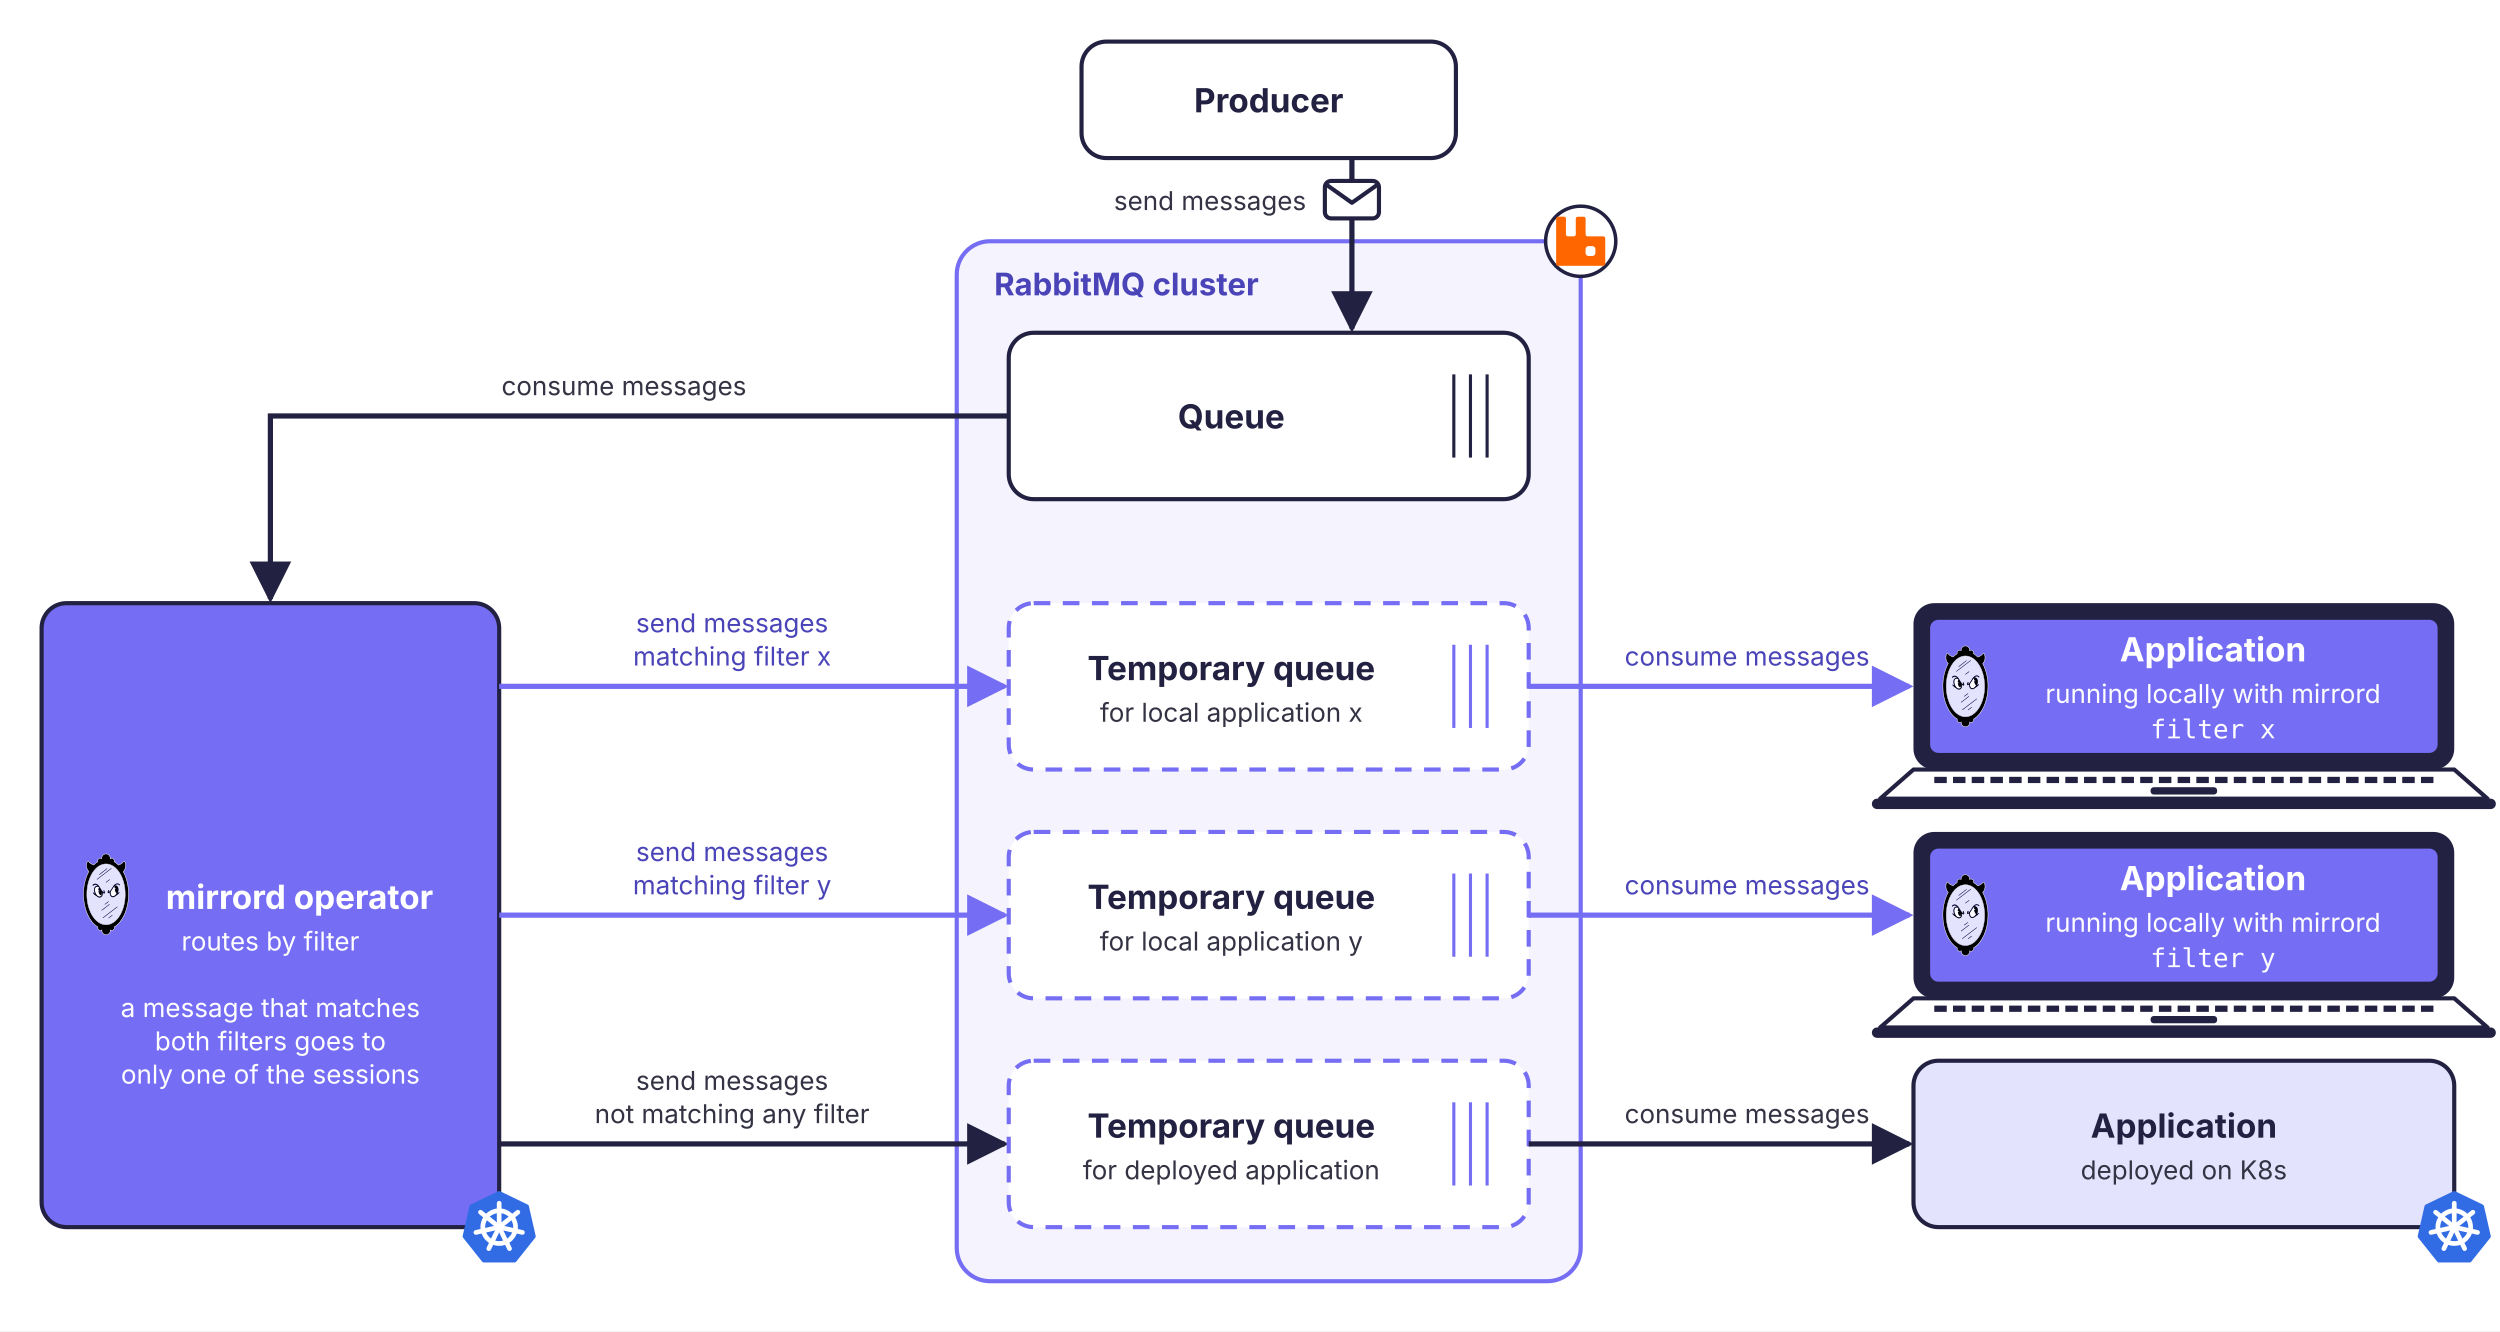
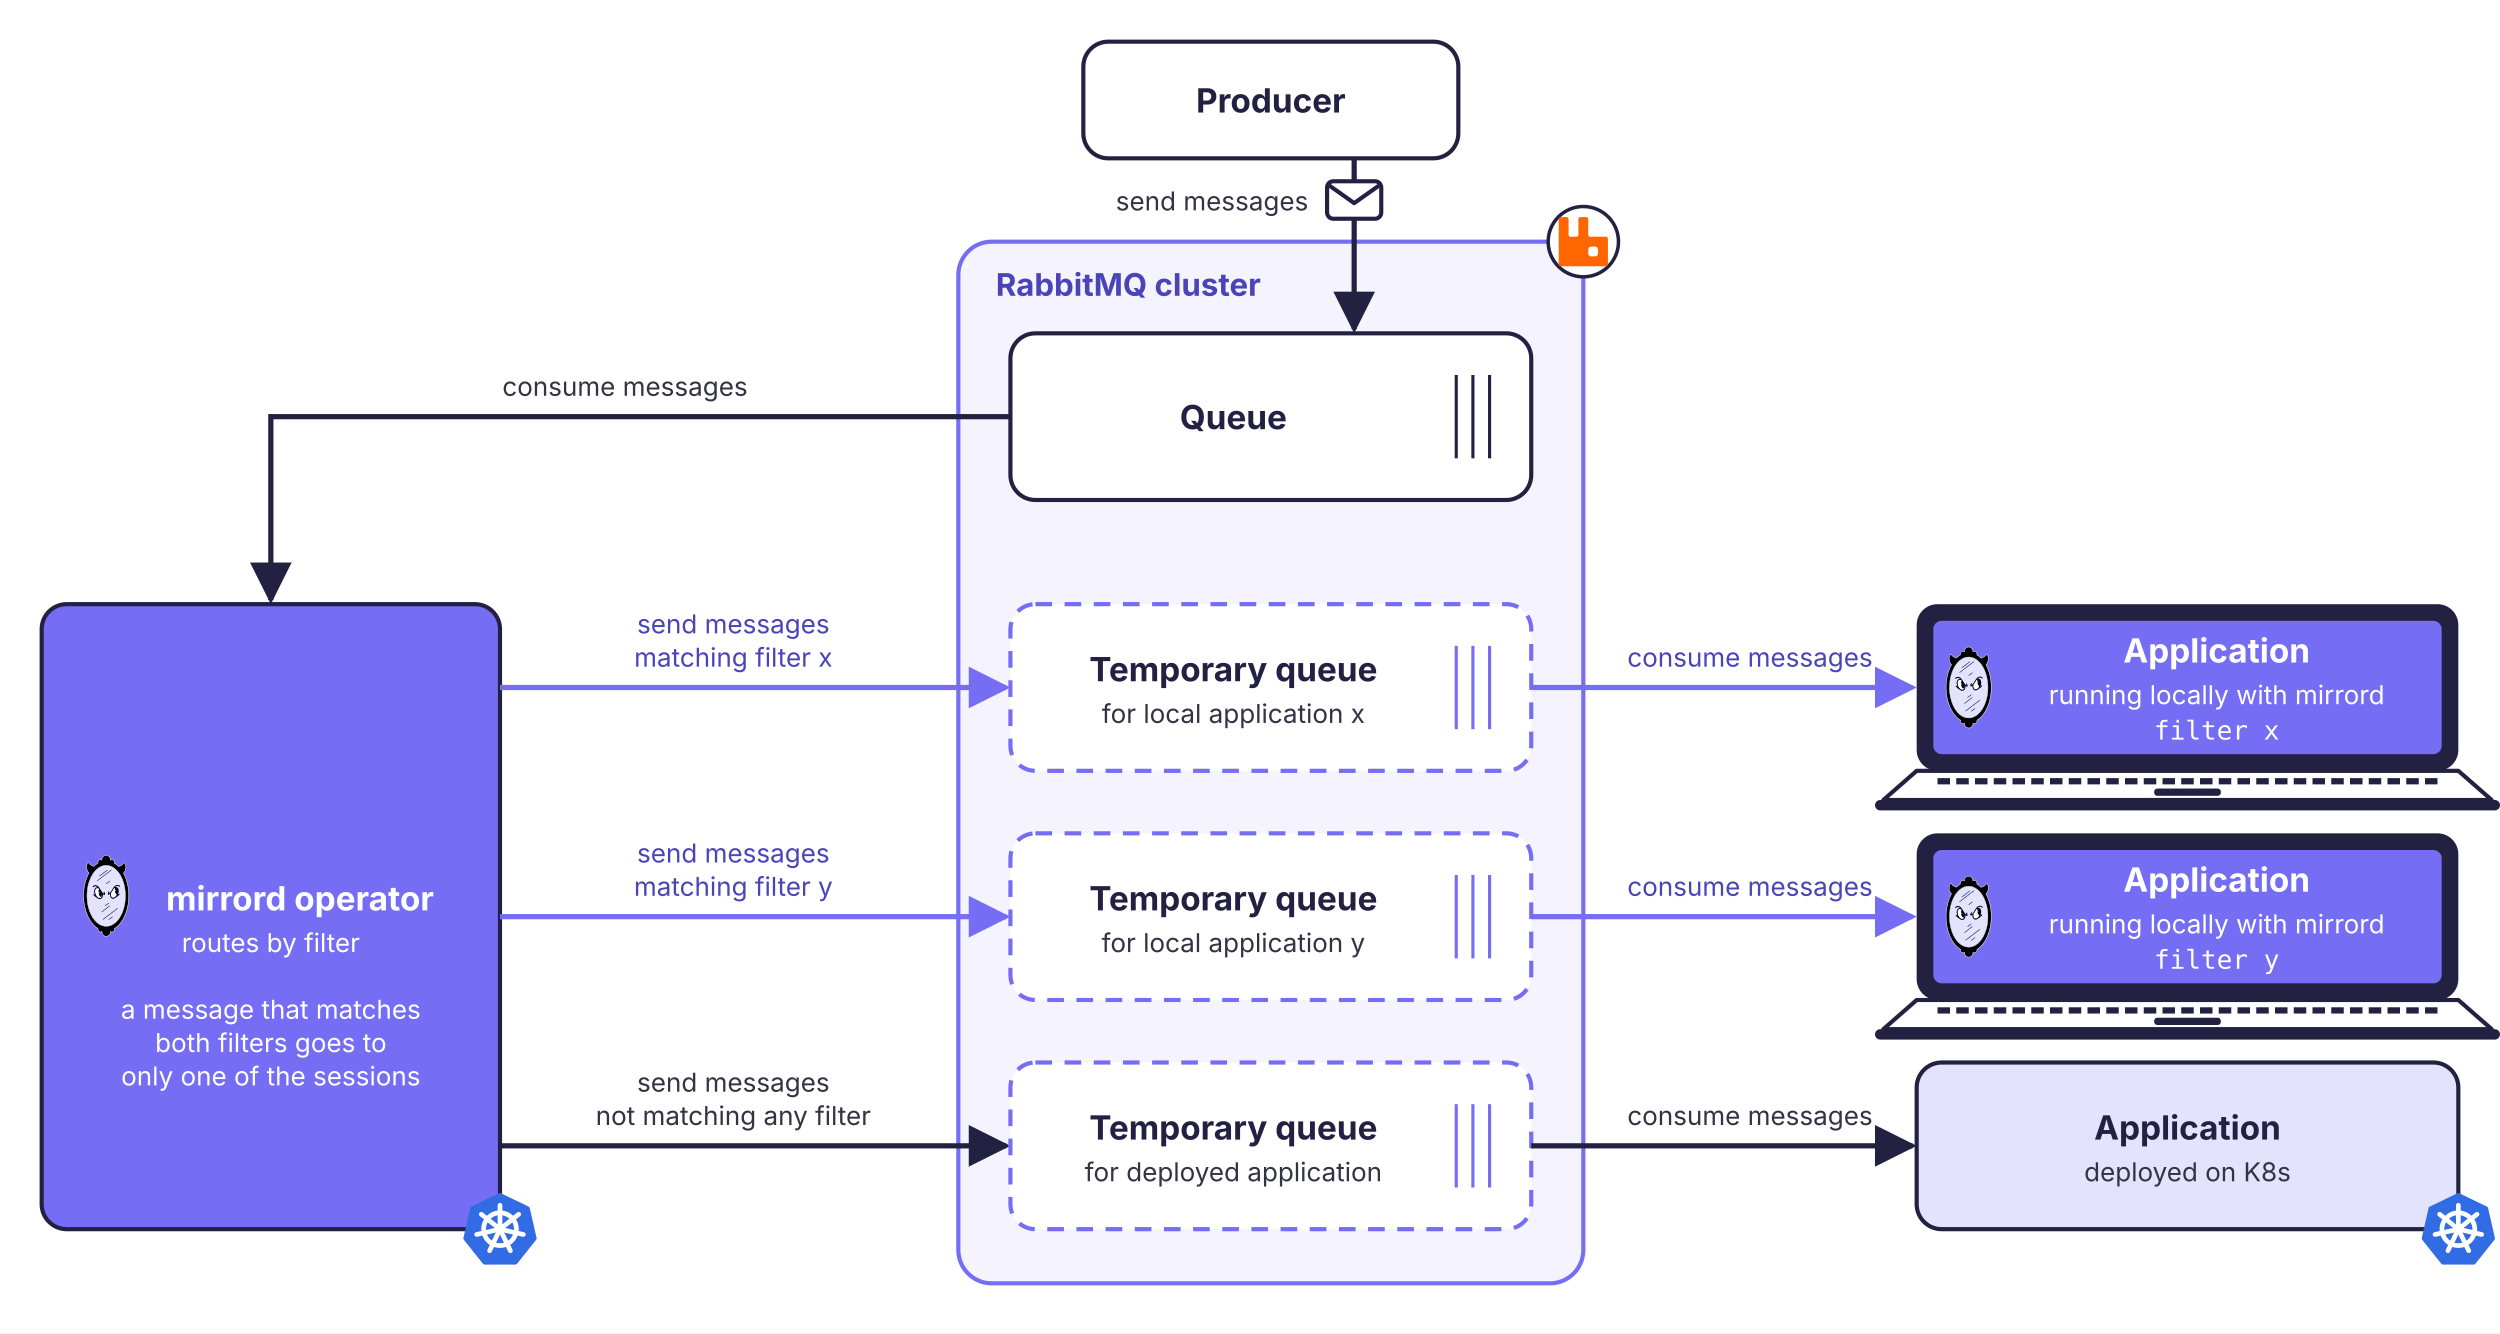
- <svg xmlns="http://www.w3.org/2000/svg" viewBox="0 0 1202 640" width="1202" height="640" font-family="Inter, Helvetica, Arial, sans-serif" role="img" aria-labelledby="t d">
+ <svg xmlns="http://www.w3.org/2000/svg" viewBox="0 0 1200 640" width="1200" height="640" font-family="Inter, Helvetica, Arial, sans-serif" role="img" aria-labelledby="t d">
  <defs>
    <marker id="arrow" viewBox="0 0 10 10" refX="9" refY="5" markerWidth="8" markerHeight="8" orient="auto-start-reverse">
      <path d="M0 0 L10 5 L0 10 z" fill="#232141" />
    </marker>
    <marker id="arrow-purple" viewBox="0 0 10 10" refX="9" refY="5" markerWidth="8" markerHeight="8" orient="auto-start-reverse">
      <path d="M0 0 L10 5 L0 10 z" fill="#756DF3" />
    </marker>
    <symbol id="k8s" viewBox="0 0 32 32">
      <polygon points="16.00,1.60 27.73,7.25 30.62,19.94 22.51,30.11 9.49,30.11 1.38,19.94 4.27,7.25" fill="#326CE5" stroke="#326CE5" stroke-width="2" stroke-linejoin="round" />
      <g fill="none" stroke="#ffffff" stroke-width="2" stroke-linecap="round">
        <circle cx="16" cy="16" r="7" />
        <line x1="16.00" y1="13.40" x2="16.00" y2="5.80" />
        <line x1="18.03" y1="14.38" x2="23.97" y2="9.64" />
        <line x1="18.53" y1="16.58" x2="25.94" y2="18.27" />
        <line x1="17.13" y1="18.34" x2="20.43" y2="25.19" />
        <line x1="14.87" y1="18.34" x2="11.57" y2="25.19" />
        <line x1="13.47" y1="16.58" x2="6.06" y2="18.27" />
        <line x1="13.97" y1="14.38" x2="8.03" y2="9.64" />
      </g>
      <circle cx="16" cy="16" r="2.4" fill="#ffffff" />
    </symbol>
    <symbol id="rabbitmq" viewBox="0 0 32 32">
      <circle cx="16" cy="16" r="15" fill="#ffffff" stroke="#232141" stroke-width="1.5" />
      <path transform="translate(5.5 5.5) scale(0.875)" fill="#FF6600" d="M23.035 9.601h-7.677a.956.956 0 01-.962-.962V.962a.956.956 0 00-.962-.956H10.56a.956.956 0 00-.962.956V8.64a.956.956 0 01-.962.962H5.762a.956.956 0 01-.961-.962V.962A.956.956 0 003.839 0H.959a.956.956 0 00-.956.962v22.076A.956.956 0 00.965 24h22.07a.956.956 0 00.962-.962V10.58a.956.956 0 00-.962-.98zm-3.86 8.152a1.437 1.437 0 01-1.437 1.443h-1.924a1.437 1.437 0 01-1.436-1.443v-1.917a1.437 1.437 0 011.436-1.443h1.924a1.437 1.437 0 011.437 1.443z" />
    </symbol>
    <symbol id="envelope" viewBox="0 0 28 20">
      <rect x="1" y="1" width="26" height="18" rx="3" fill="#ffffff" stroke="#232141" stroke-width="2" />
      <path d="M2 3 L14 11.5 L26 3" fill="none" stroke="#232141" stroke-width="2" stroke-linejoin="round" />
    </symbol>
    <symbol id="mirrord" viewBox="97 61 391 696">
      <path fill="#ffffff" d="M255.6,387c4.1,19.1-0.9,36.1-12,40.5c-8.2,3.2-17.8,0-26.5-8.2c-0.3-0.6-0.9-0.9-1.5-1.2c0,0,0,0-0.3-0.3 c-5.5-5.6-10.5-13.2-14-22c-4.7-11.5-6.1-23.2-4.4-33.5c1.8-9.4,6.1-16.1,12.8-18.8c5.5-2.3,12.5-1.5,19.3,2.6 c1.5,2.3,2.6,4.4,3.8,6.2c-4.1,2.6-6.4,10.3-6.4,20.3l3.2,1.8l11.1,6.5l-12.5,1.5h-0.9c0.3,1.2,0.3,2.3,0.6,3.5 c3.2,17.9,12,31.1,19,29.7c6.4-1.2,9.6-14.4,7.6-30.2C255.3,386.4,255.6,386.7,255.6,387z" />
      <path fill="#ffffff" d="M384,398.4c-3.2,6.8-7.3,12.3-12,17c0,0,0,0-0.3,0c-0.6,0.3-0.9,0.9-1.2,1.2c-8.7,7.9-18.4,11.5-26.5,8.2 c-11.1-4.7-16-21.4-12-40.5c1.5-1.8,3.2-3.8,4.7-5.6c5-6.5,9-13.2,12.8-20l1.2-2.1c1.2-1.8,2-3.8,3.2-5.6c1.2-2.1,2.6-4.4,4.4-7 c3.5-2.1,6.7-3.2,9.9-3.8c-2,4.7-2.3,10.3-2.3,15.3l3.2,1.8l11.1,6.5l-12.5,1.5h-0.9c0.3,1.2,0.3,2.3,0.6,3.8 C370.5,384.6,377.5,397,384,398.4z" />
      <path fill="#E4E3FD" d="M405,391.7c-1.5-1.2-3.8-0.9-5,0.6c-3.2,4.1-7,7.9-11.1,11.5c1.2-2.3,2.6-5,3.5-7.6 c5.3-12.6,6.7-25.8,4.7-37.3c-2.3-12-8.2-20.6-16.9-24.1c-4.1-1.8-8.8-2.1-13.7-1.2c4.4-4.4,10.2-8.5,17.5-10 c8.2-1.5,16.6,1.5,20.4,7.3c1.2,1.5,3.2,2.1,5,0.9c1.5-1.2,2-3.2,0.9-4.7c-5.5-8.2-16.6-12.3-27.4-10c-11.1,2.1-19.3,9.7-24.2,15.6 c-2,2.3-3.8,5-5.5,7.3c-2,2.9-3.5,5.6-5,8.2c-1.2,2.1-2.3,3.8-3.2,5.6l-1.2,2.1c-3.8,6.5-7.6,13.2-12.3,19.1 c-5.8,7.6-11.7,12.9-18.4,16.7c0.6-5,2-9.7,4.4-14.1c0.9-1.8,0.3-3.8-1.5-4.7c-1.7-0.9-3.8-0.3-4.7,1.5c-2.9,5.6-4.7,11.5-5.3,17.6 c0,0.9-0.3,3.5,1.5,5.6c1.2,1.2,2.3,1.8,4.1,1.8c1.5,0,2.9-0.3,4.4-1.5c2.6-1.5,5.3-3.2,7.9-5.3c-1.7,18.5,5,34.1,17.5,39.3 c2.9,1.2,5.8,1.8,8.8,1.8c8.5,0,17.5-4.4,25.4-12c11.4-6.2,21.6-14.4,29.5-24.7C406.7,395.2,406.4,392.8,405,391.7z M292.1,149.1 c90.1,0,163.6,116.6,163.6,259.6s-73.5,259.6-163.6,259.6c-90.4,0-163.6-116.6-163.6-259.6S201.9,149.1,292.1,149.1z M389.5,517.3 c0.9-0.6,0.9-1.8,0.3-2.3c-0.6-0.9-1.8-0.9-2.3-0.3l-122.5,93.7c-0.9,0.6-0.9,1.8-0.3,2.3c0.3,0.3,0.9,0.6,1.5,0.6 c0.3,0,0.9,0,1.2-0.3L389.5,517.3z M346.9,589c0.9-0.6,0.9-1.8,0.3-2.3c-0.6-0.9-1.8-0.9-2.3-0.3l-31.2,23.2 c-0.9,0.6-0.9,1.8-0.3,2.3c0.3,0.6,0.9,0.9,1.5,0.9c0.3,0,0.6-0.3,0.9-0.3L346.9,589z M338.2,189.1c0.9-0.6,0.9-1.8,0.3-2.3 c-0.6-0.9-1.8-0.9-2.3-0.3l-122.5,93.4c-0.9,0.6-0.9,1.8-0.3,2.3c0.3,0.3,0.9,0.6,1.5,0.6c0.3,0,0.9,0,0.9-0.3L338.2,189.1z M324.4,284.5c0.9-0.6,0.9-1.8,0.3-2.3c-0.6-0.9-1.7-0.9-2.3-0.3l-31.2,22.9c-0.9,0.6-0.9,1.8-0.3,2.3c0.3,0.6,0.9,0.6,1.5,0.6 c0.3,0,0.6,0,0.9-0.3L324.4,284.5z M322.7,495.9c0.9-0.6,0.9-1.8,0.3-2.3c-0.6-0.9-1.8-0.9-2.3-0.3l-66.2,50.8 c-0.9,0.6-0.9,1.8-0.3,2.3c0.3,0.3,0.9,0.6,1.5,0.6c0.3,0,0.6,0,0.9-0.3L322.7,495.9z M314.8,472.4c0.9-0.6,0.9-1.8,0.3-2.3 c-0.6-0.9-1.8-0.9-2.3-0.3L281.6,493c-0.9,0.6-0.9,1.8-0.3,2.3c0.3,0.6,0.9,0.9,1.5,0.9c0.3,0,0.9-0.3,0.9-0.3L314.8,472.4z M302.3,190.5c0.9-0.6,0.9-1.8,0.3-2.3c-0.6-0.9-1.7-0.9-2.3-0.3L234,239c-0.9,0.6-0.9,1.8-0.3,2.3c0.3,0.3,0.9,0.6,1.5,0.6 c0.3,0,0.9,0,1.2-0.3L302.3,190.5z M280.1,399.6c1.8-2.1,1.5-4.7,1.5-5.6c-0.6-6.2-2.3-12.3-5-17.9c-0.9-1.8-2.9-2.3-4.7-1.5 c-1.8,0.9-2.3,2.9-1.5,4.7c2.3,4.4,3.8,9.4,4.4,14.1c-6.4-3.8-12.5-9.4-18.4-16.7c-4.7-6.2-8.8-12.9-12.3-19.1l-1.5-2.3 c-1.2-1.8-2-3.8-3.2-5.6c-1.5-2.3-2.9-5.3-5-8.2c0,0,0,0,0-0.3c-1.5-2.3-3.5-5-5.5-7.3c-5-5.9-13.1-13.2-24.2-15.6 c-10.8-2.1-21.9,2.1-27.4,10c-1.2,1.5-0.6,3.8,0.9,4.7c1.5,1.2,3.8,0.6,4.7-0.9c4.1-5.9,12.5-8.8,20.4-7.3 c7.3,1.5,13.1,5.9,17.5,10c-4.7-0.9-9.3-0.3-13.7,1.2c-8.8,3.5-14.6,12-16.9,24.1c-2,11.5-0.3,24.7,4.7,37.3 c1.2,2.6,2.3,5.3,3.5,7.6c-4.1-3.5-7.9-7.3-11.1-11.5c-1.2-1.5-3.5-1.8-5-0.6c-1.5,1.2-1.8,3.5-0.6,5c8.2,10,18.4,18.5,29.5,24.7 c7.9,7.6,16.9,11.7,25.7,11.7c2.9,0,6.1-0.6,8.8-1.8c12.5-5.3,19-20.6,17.5-39.3c2.6,2.1,5,3.8,7.9,5.3c1.5,0.9,2.9,1.2,4.4,1.2 C277.8,401.4,279.2,400.8,280.1,399.6z" />
      <path d="M439.4,215.2c29.5,54,45.5,122.4,45.5,193.8c0,123.6-49,234.9-122.8,279.2c0.6,2.1,1.2,4.4,1.2,6.8 c0,12.3-10.2,22.6-22.5,22.6c-4.4,0-8.8-1.2-12.3-3.5c0.3,1.2,0.3,2.6,0.3,3.8c0,20.3-16.3,36.7-36.5,36.7s-36.5-16.4-36.5-36.7 c0-1.2,0-2.6,0.3-3.8c-3.5,2.3-7.9,3.5-12.3,3.5c-12.3,0-22.5-10-22.5-22.6c0-2.3,0.3-4.7,1.2-6.8C148.6,643.6,99.3,532.3,99.3,409 c0-71.9,16.3-140.9,46.4-195.3c-1.5-0.9-2.3-2.1-3.5-3.2c-9.9-11.2-15.5-26.4-16.9-42.6c-0.6-11.5,0.9-23.2,5-33.8 c0.6-1.8,2.6-6.8,7.6-7.3c5.3-0.6,8.5,3.8,11.4,7.9c1.2,1.5,2.3,2.9,2.9,3.8c5.5,5.3,12.5,9.7,21.6,13.8c4.4,2.1,9,3.8,13.4,5.3 c11.1-11.2,22.8-20.6,35-27.9c-0.6-2.3-1.2-4.4-1.2-6.8c0-12.3,10.2-22.6,22.5-22.6c4.4,0,8.8,1.2,12.3,3.5c0-1.2-0.3-2.6-0.3-3.8 c0-20.3,16.3-36.7,36.5-36.7c20.1,0,36.5,16.4,36.5,36.7c0,1.2,0,2.6-0.3,3.8c3.5-2.3,7.9-3.5,12.3-3.5c12.5,0,22.5,10.3,22.5,22.6 c0,2.3-0.3,4.7-1.2,6.8c12.5,7.6,24.8,17.3,36.2,29.1c4.7-1.5,9-3.2,13.7-5.3c9-4.1,16-8.5,21.6-13.8c0.9-0.9,2-2.3,2.9-3.8 c2.9-4.1,6.1-8.5,11.4-7.9c5,0.6,7,5.6,7.6,7.3c4.1,10.6,5.5,22.3,4.7,33.8c-1.2,15.9-7,31.4-16.9,42.6 C442.3,212.6,441.1,214,439.4,215.2z M455.7,409c0-143.3-73.5-259.6-163.6-259.6c-90.4,0-163.6,116.6-163.6,259.6 c0,143,73.5,259.6,163.6,259.6C382.5,668.6,455.7,552,455.7,409z" />
      <path fill="#ffffff" d="M292.4,756.6c-21.2,0-38.5-17.4-38.5-38.7c0-0.1,0-0.2,0-0.3c-3,1.3-6.5,2-10,2c-13.5,0-24.5-11-24.5-24.6 c0-2.2,0.2-4.2,0.7-5.9c-36.1-22.2-66.8-60.3-88.9-110.2C109,528.5,97.3,469.7,97.3,409c0-71.5,16.3-140.6,45.8-194.7 c-0.6-0.5-1.1-1-1.5-1.5c-0.3-0.3-0.5-0.6-0.8-0.8l-0.1-0.1c-9.7-10.9-15.9-26.4-17.4-43.7c-0.6-12.5,1.1-24.4,5.1-34.7 c0.8-2.3,3.2-7.9,9.2-8.6c6.5-0.7,10.4,4.7,13.2,8.7c1.1,1.4,2.2,2.8,2.9,3.7c5.3,5,11.9,9.2,20.9,13.3c3.5,1.7,7.6,3.3,12.1,4.8 c10.7-10.7,21.9-19.6,33.2-26.5c-0.5-1.9-0.9-3.7-0.9-5.8c0-13.3,11.2-24.6,24.5-24.6c3.5,0,6.9,0.7,10,2c0-0.1,0-0.2,0-0.3 c0-21.3,17.3-38.7,38.5-38.7c21.2,0,38.5,17.4,38.5,38.7c0,0.1,0,0.2,0,0.3c3-1.3,6.5-2,10-2c13.5,0,24.5,11,24.5,24.6 c0,2.2-0.2,4.2-0.7,5.9c12.2,7.6,23.8,16.9,34.3,27.6c3.7-1.2,7.6-2.7,12.3-4.8c9-4.1,15.7-8.4,21-13.4c0.7-0.7,1.8-2,2.6-3.4 l0.1-0.1c2.8-4,6.7-9.5,13.2-8.8c6,0.7,8.5,6.3,9.3,8.7c4,10.4,5.7,22.4,4.8,34.5c-1.2,16.6-7.5,32.4-17.2,43.5c-0.4,1-1.3,2-2.4,3 c29,53.9,44.9,122.4,44.9,193.3c0,60.9-11.7,119.7-33.9,170.2c-22,49.9-52.6,87.9-88.6,110c0.5,1.9,0.8,3.8,0.8,5.8 c0,13.3-11.2,24.6-24.5,24.6c-3.5,0-6.9-0.7-10-2c0,0.1,0,0.2,0,0.3C330.8,739.2,313.6,756.6,292.4,756.6z M259.4,709.5l-1.2,5 c-0.2,0.9-0.2,2.3-0.2,3.3c0,19.1,15.5,34.7,34.5,34.7s34.5-15.6,34.5-34.7c0-1.1,0-2.4-0.2-3.3l-1.2-5l4.3,2.9 c3.1,2.1,7,3.2,11.1,3.2c11.1,0,20.5-9.4,20.5-20.6c0-2.1-0.5-4.2-1.1-6.2l-0.4-1.5l1.3-0.8c72.9-43.8,121.8-155.3,121.8-277.5 c0-70.8-16.1-139.3-45.3-192.8l-0.9-1.6l1.5-1c1.6-1.1,2.3-2.2,2.4-2.5l0.1-0.4l0.3-0.3c9.3-10.4,15.2-25.5,16.4-41.4 c0.9-11.6-0.7-22.9-4.5-32.9c-0.6-1.7-2.3-5.6-6-6.1c-3.8-0.4-6.3,2.6-9.5,7c-0.9,1.5-2.1,3-3.2,4.1c-5.7,5.4-12.7,9.9-22.2,14.2 c-5.4,2.4-9.7,4-13.9,5.4l-1.2,0.4l-0.9-0.9c-10.9-11.3-23-21-35.8-28.8l-1.5-0.9l0.7-1.6c0.7-1.6,1-3.5,1-6 c0-11.4-9.2-20.6-20.5-20.6c-4.1,0-8.1,1.1-11.1,3.2l-4.3,2.9l1.2-5c0.2-0.9,0.2-2.3,0.2-3.3c0-19.1-15.5-34.7-34.5-34.7 c-19,0-34.5,15.6-34.5,34.7c0,0.5,0.1,1.1,0.1,1.7c0.1,0.7,0.2,1.4,0.2,2.1v3.8l-3.1-2.1c-3.1-2.1-7-3.2-11.1-3.2 c-11.1,0-20.5,9.4-20.5,20.6c0,1.9,0.4,3.6,0.9,5.6l0.5,2.1l-1.3,0.8c-11.8,7.1-23.5,16.4-34.6,27.6l-0.9,0.9l-1.2-0.4 c-5.1-1.7-9.7-3.5-13.6-5.4c-9.5-4.3-16.5-8.8-22.1-14.2l-0.2-0.2l-0.1-0.2c-0.5-0.8-1.7-2.2-2.8-3.6l-0.1-0.1 c-3.1-4.4-5.7-7.5-9.5-7.1c-3.7,0.4-5.4,4.3-5.9,6c-3.8,9.8-5.5,21.2-4.9,33c1.5,16.4,7.3,31.1,16.4,41.3c0.3,0.3,0.6,0.6,0.9,0.9 c0.7,0.8,1.4,1.5,2.2,2l1.6,1l-0.9,1.7c-29.7,53.8-46.1,122.8-46.1,194.3c0,121.9,49.2,233.4,122.4,277.5l1.5,0.9l-0.7,1.6 c-0.7,1.6-1,3.5-1,6c0,11.4,9.2,20.6,20.5,20.6c4.1,0,8.1-1.1,11.1-3.2L259.4,709.5z M292.1,670.6c-91.3,0-165.6-117.3-165.6-261.6 s74.3-261.6,165.6-261.6c91.3,0,165.6,117.3,165.6,261.6S383.4,670.6,292.1,670.6z M292.1,151.4c-89.1,0-161.6,115.5-161.6,257.6 c0,68.8,16.9,133.5,47.7,182.3c30.6,48.5,71,75.2,113.9,75.2c89.1,0,161.6-115.5,161.6-257.6C453.7,267,381.2,151.4,292.1,151.4z" />
      <path d="M344.9,586.3c0.9-0.6,1.7-0.3,2.3,0.3c0.6,0.9,0.3,1.8-0.3,2.3l-31.2,23.2c-0.3,0.3-0.6,0.3-0.9,0.3 c-0.6,0-1.2-0.3-1.5-0.9c-0.6-0.9-0.3-1.8,0.3-2.3L344.9,586.3z" />
      <path d="M372,415.5c4.4-4.4,8.5-10.3,12-17c-6.4-1.8-13.4-13.8-16.3-29.7c-0.3-1.2-0.6-2.3-0.6-3.8h0.9l12.5-1.5l-11.1-6.5 l-3.2-1.8c0-5,0.3-10.6,2.3-15.3c-3.2,0.6-6.7,1.8-9.9,3.8c-1.8,2.3-3.2,5-4.4,7c-1.2,2.1-2.3,3.8-3.2,5.6l-1.2,2.1 c-3.8,6.5-7.9,13.5-12.8,20c-1.5,2.1-3.2,3.8-4.7,5.6c-4.1,19.1,0.9,35.8,12,40.5c8.2,3.2,17.8-0.3,26.5-8.2 C370.8,416.3,371.4,415.8,372,415.5z M410.5,326.8c1.2,1.5,0.9,3.8-0.9,4.7c-1.5,1.2-3.8,0.9-5-0.9c-4.1-5.9-12.5-8.8-20.4-7.3 c-7.3,1.5-13.1,5.9-17.5,10c4.7-0.9,9.3-0.3,13.7,1.2c8.8,3.5,14.9,12,16.9,24.1c2,11.5,0.3,24.7-4.7,37.3 c-1.2,2.6-2.3,5.3-3.5,7.6c4.1-3.5,7.9-7.3,11.1-11.5c1.2-1.5,3.5-1.8,5-0.6c1.5,1.2,1.7,3.5,0.6,5c-8.2,10.3-18.4,18.5-29.5,24.7 c-7.9,7.6-16.9,12-25.4,12c-3.2,0-6.1-0.6-8.8-1.8c-12.5-5.3-19-20.6-17.5-39.3c-2.6,2.1-5.3,3.8-7.9,5.3c-1.5,0.9-3.2,1.5-4.4,1.5 c-1.5,0-2.9-0.6-4.1-1.8c-1.7-2.1-1.5-4.7-1.5-5.6c0.6-6.2,2.3-12,5.3-17.6c0.9-1.8,2.9-2.3,4.7-1.5c1.8,0.9,2.3,2.9,1.5,4.7 c-2.3,4.4-3.8,9.4-4.4,14.1c6.4-3.8,12.5-9.4,18.4-16.7c4.7-6.2,8.8-12.6,12.3-19.1l1.2-2.1c1.2-2.1,2.3-3.8,3.2-5.6 c1.5-2.3,2.9-5.3,5-8.2c1.8-2.3,3.5-5,5.5-7.3c5-5.9,13.4-13.2,24.2-15.6C393.9,314.5,405,318.6,410.5,326.8z" />
      <path d="M324.4,284.5l-31.5,23.2c-0.3,0.3-0.6,0.3-0.9,0.3c-0.6,0-1.2-0.3-1.5-0.6c-0.6-0.9-0.3-1.8,0.3-2.3l31.2-23.2 c0.9-0.6,1.7-0.3,2.3,0.3C325.6,282.7,325.3,283.9,324.4,284.5z" />
      <path d="M312.8,469.5c0.9-0.6,1.8-0.3,2.3,0.3c0.6,0.9,0.3,1.8-0.3,2.3l-31.2,23.2c-0.3,0.3-0.6,0.3-0.9,0.3 c-0.6,0-1.2-0.3-1.5-0.9c-0.6-0.9-0.3-1.8,0.3-2.3L312.8,469.5z" />
      <path d="M387.5,514.7c0.9-0.6,1.8-0.3,2.3,0.3c0.6,0.9,0.3,1.8-0.3,2.3L267,611c-0.3,0.3-0.6,0.3-1.2,0.3c-0.6,0-1.2-0.3-1.5-0.6 c-0.6-0.9-0.6-1.8,0.3-2.3L387.5,514.7z" />
      <path d="M320.7,493c0.9-0.6,1.8-0.3,2.3,0.3c0.6,0.9,0.6,1.8-0.3,2.3l-66.2,51.1c-0.3,0.3-0.6,0.3-0.9,0.3c-0.6,0-1.2-0.3-1.5-0.6 c-0.6-0.9-0.6-1.8,0.3-2.3L320.7,493z" />
      <path d="M300.2,187.9c0.9-0.6,1.7-0.3,2.3,0.3c0.6,0.9,0.6,1.8-0.3,2.3l-65.9,51.1c-0.3,0.3-0.6,0.3-1.2,0.3 c-0.6,0-0.9-0.3-1.5-0.6c-0.6-0.9-0.3-1.8,0.3-2.3L300.2,187.9z" />
      <path d="M213.6,279.8l122.5-93.7c0.6-0.6,1.8-0.3,2.3,0.3c0.6,0.9,0.3,1.8-0.3,2.3l-122.5,93.7c-0.3,0.3-0.6,0.3-0.9,0.3 c-0.6,0-1.2-0.3-1.5-0.6C212.7,281.6,212.7,280.4,213.6,279.8z" />
      <path d="M243.9,427.5c11.1-4.4,16-21.4,12-40.5c-0.3-0.3-0.6-0.6-0.9-0.9c2,15.9-1.2,29.1-7.6,30.2c-7.3,1.5-15.8-12-19-29.7 c-0.3-1.2-0.3-2.3-0.6-3.5h0.9l12.5-1.5l-11.1-6.5l-3.2-1.8c0-10,2.3-17.6,6.4-20.3c-1.2-2.1-2.3-4.1-3.8-6.2 c-7-4.1-13.7-5-19.3-2.6c-6.4,2.6-11.1,9.4-12.8,18.8c-1.8,10-0.3,22,4.4,33.5c3.5,8.8,8.5,16.4,14,22c0,0,0.3,0,0.3,0.3 c0.6,0.3,1.2,0.9,1.5,1.2C225.9,427.2,235.8,430.7,243.9,427.5z M204.9,319.1c11.1,2.1,19.3,9.7,24.2,15.6c2,2.3,3.8,5,5.5,7.3 c0,0,0,0,0,0.3c2,2.9,3.5,5.6,5,8.2c1.2,1.8,2,3.5,3.2,5.6l1.5,2.3c3.8,6.5,7.6,12.9,12.3,19.1c5.8,7.3,11.7,12.9,18.4,16.7 c-0.6-5-2-9.7-4.4-14.1c-0.9-1.8-0.3-3.8,1.5-4.7c1.8-0.9,3.8-0.3,4.7,1.5c2.9,5.6,4.7,11.5,5,17.9c0,0.9,0.3,3.5-1.5,5.6 c-1.2,1.2-2.6,1.8-4.1,1.8c-1.5,0-2.9-0.6-4.4-1.2c-2.6-1.5-5.3-3.2-7.9-5.3c1.7,18.5-5,34.1-17.5,39.3c-2.9,1.2-5.8,1.8-8.8,1.8 c-8.5,0-17.5-4.4-25.7-11.7c-11.4-6.2-21.6-14.7-29.5-24.7c-1.2-1.5-0.9-3.8,0.6-5c1.5-1.2,3.8-0.9,5,0.6c3.2,4.1,7,7.9,11.1,11.5 c-1.2-2.3-2.6-5-3.5-7.6c-5-12.6-6.7-25.8-4.7-37.3c2-12,8.2-20.6,16.9-24.1c4.1-1.8,8.8-2.1,13.7-1.2c-4.4-4.4-10.2-8.8-17.5-10 c-8.2-1.5-16.6,1.5-20.4,7.3c-1.2,1.5-3.2,2.1-4.7,0.9c-1.5-1.2-2-3.2-0.9-4.7C183,320.9,194.1,317.1,204.9,319.1z" />
    </symbol>
  </defs>
-   <rect x="0" y="0" width="1202" height="640" fill="#ffffff" />
+   <rect x="0" y="0" width="1200" height="640" fill="#ffffff" />
  <rect x="460" y="116" width="300" height="500" rx="16" fill="#F5F4FE" stroke="#756DF3" stroke-width="2" />
  <text x="478" y="142" font-size="15" font-weight="700" fill="#4a44b8" text-anchor="start">RabbitMQ cluster</text>
  <rect x="520" y="20" width="180" height="56" rx="12" fill="#ffffff" stroke="#232141" stroke-width="2" />
  <text x="610" y="54" font-size="16" font-weight="700" fill="#232141" text-anchor="middle">Producer</text>
  <line x1="650" y1="76" x2="650" y2="158" stroke="#232141" stroke-width="2.5" marker-end="url(#arrow)" />
  <text x="628" y="101" font-size="12.5" fill="#333344" text-anchor="end">send messages</text>
  <use href="#envelope" x="636" y="86" width="28" height="20" />
  <rect x="485" y="160" width="250" height="80" rx="12" fill="#ffffff" stroke="#232141" stroke-width="2" />
  <line x1="699" y1="180" x2="699" y2="220" stroke="#232141" stroke-width="1.5" />
  <line x1="707" y1="180" x2="707" y2="220" stroke="#232141" stroke-width="1.5" />
  <line x1="715" y1="180" x2="715" y2="220" stroke="#232141" stroke-width="1.5" />
  <text x="592" y="206" font-size="16" font-weight="700" fill="#232141" text-anchor="middle">Queue</text>
  <polyline points="485,200 130,200 130,288" fill="none" stroke="#232141" stroke-width="2.5" marker-end="url(#arrow)" />
  <text x="300" y="190" font-size="12.5" fill="#333344" text-anchor="middle">consume messages</text>
  <rect x="20" y="290" width="220" height="300" rx="12" fill="#756DF3" stroke="#232141" stroke-width="2" />
  <use href="#mirrord" x="40" y="410" width="22" height="40" />
  <text x="144" y="437" font-size="16" font-weight="700" fill="#ffffff" text-anchor="middle">mirrord operator</text>
  <text x="130" y="457" font-size="12.5" fill="#ffffff" text-anchor="middle">routes by filter</text>
  <text x="130" y="489" font-size="12.5" fill="#ffffff" text-anchor="middle">a message that matches</text>
  <text x="130" y="505" font-size="12.5" fill="#ffffff" text-anchor="middle">both filters goes to</text>
  <text x="130" y="521" font-size="12.5" fill="#ffffff" text-anchor="middle">only one of the sessions</text>
  <line x1="240" y1="330" x2="483" y2="330" stroke="#756DF3" stroke-width="2.5" marker-end="url(#arrow-purple)" />
  <text x="352" y="304" font-size="12.5" fill="#4a44b8" text-anchor="middle">send messages</text>
  <text x="352" y="320" font-size="12.5" fill="#4a44b8" text-anchor="middle">matching filter x</text>
  <rect x="485" y="290" width="250" height="80" rx="12" fill="#ffffff" stroke="#756DF3" stroke-width="2" stroke-dasharray="8 6" />
  <line x1="699" y1="310" x2="699" y2="350" stroke="#756DF3" stroke-width="1.5" />
  <line x1="707" y1="310" x2="707" y2="350" stroke="#756DF3" stroke-width="1.5" />
  <line x1="715" y1="310" x2="715" y2="350" stroke="#756DF3" stroke-width="1.5" />
  <text x="592" y="327" font-size="16" font-weight="700" fill="#232141" text-anchor="middle">Temporary queue</text>
  <text x="592" y="347" font-size="12.5" fill="#333344" text-anchor="middle">for local application x</text>
  <line x1="735" y1="330" x2="918" y2="330" stroke="#756DF3" stroke-width="2.5" marker-end="url(#arrow-purple)" />
  <text x="840" y="320" font-size="12.5" fill="#4a44b8" text-anchor="middle">consume messages</text>
  <rect x="920" y="290" width="260" height="80" rx="10" fill="#232141" />
  <rect x="928" y="298" width="244" height="64" rx="4" fill="#756DF3" />
  <path d="M920 370 H1180 L1196 384 H904 Z" fill="#ffffff" stroke="#232141" stroke-width="2" stroke-linejoin="round" />
  <line x1="930" y1="375" x2="1170" y2="375" stroke="#232141" stroke-width="3" stroke-dasharray="6 3" />
  <rect x="1034" y="378.5" width="32" height="3.5" rx="1.5" fill="#232141" />
  <rect x="900" y="384" width="300" height="5" rx="2.5" fill="#232141" />
  <use href="#mirrord" x="934" y="310" width="22" height="40" />
  <text x="1064" y="318" font-size="16" font-weight="700" fill="#ffffff" text-anchor="middle">Application</text>
  <text x="1064" y="338" font-size="12.5" fill="#ffffff" text-anchor="middle">running locally with mirrord</text>
  <text x="1064" y="355" font-size="12.5" font-family="Menlo, Consolas, monospace" fill="#ffffff" text-anchor="middle">filter x</text>
  <line x1="240" y1="440" x2="483" y2="440" stroke="#756DF3" stroke-width="2.5" marker-end="url(#arrow-purple)" />
  <text x="352" y="414" font-size="12.5" fill="#4a44b8" text-anchor="middle">send messages</text>
  <text x="352" y="430" font-size="12.5" fill="#4a44b8" text-anchor="middle">matching filter y</text>
  <rect x="485" y="400" width="250" height="80" rx="12" fill="#ffffff" stroke="#756DF3" stroke-width="2" stroke-dasharray="8 6" />
  <line x1="699" y1="420" x2="699" y2="460" stroke="#756DF3" stroke-width="1.5" />
  <line x1="707" y1="420" x2="707" y2="460" stroke="#756DF3" stroke-width="1.5" />
  <line x1="715" y1="420" x2="715" y2="460" stroke="#756DF3" stroke-width="1.5" />
  <text x="592" y="437" font-size="16" font-weight="700" fill="#232141" text-anchor="middle">Temporary queue</text>
  <text x="592" y="457" font-size="12.5" fill="#333344" text-anchor="middle">for local application y</text>
  <line x1="735" y1="440" x2="918" y2="440" stroke="#756DF3" stroke-width="2.5" marker-end="url(#arrow-purple)" />
  <text x="840" y="430" font-size="12.5" fill="#4a44b8" text-anchor="middle">consume messages</text>
  <rect x="920" y="400" width="260" height="80" rx="10" fill="#232141" />
  <rect x="928" y="408" width="244" height="64" rx="4" fill="#756DF3" />
  <path d="M920 480 H1180 L1196 494 H904 Z" fill="#ffffff" stroke="#232141" stroke-width="2" stroke-linejoin="round" />
  <line x1="930" y1="485" x2="1170" y2="485" stroke="#232141" stroke-width="3" stroke-dasharray="6 3" />
  <rect x="1034" y="488.5" width="32" height="3.5" rx="1.5" fill="#232141" />
  <rect x="900" y="494" width="300" height="5" rx="2.5" fill="#232141" />
  <use href="#mirrord" x="934" y="420" width="22" height="40" />
  <text x="1064" y="428" font-size="16" font-weight="700" fill="#ffffff" text-anchor="middle">Application</text>
  <text x="1064" y="448" font-size="12.5" fill="#ffffff" text-anchor="middle">running locally with mirrord</text>
  <text x="1064" y="465" font-size="12.5" font-family="Menlo, Consolas, monospace" fill="#ffffff" text-anchor="middle">filter y</text>
  <line x1="240" y1="550" x2="483" y2="550" stroke="#232141" stroke-width="2.5" marker-end="url(#arrow)" />
  <text x="352" y="524" font-size="12.5" fill="#333344" text-anchor="middle">send messages</text>
  <text x="352" y="540" font-size="12.5" fill="#333344" text-anchor="middle">not matching any filter</text>
  <rect x="485" y="510" width="250" height="80" rx="12" fill="#ffffff" stroke="#756DF3" stroke-width="2" stroke-dasharray="8 6" />
  <line x1="699" y1="530" x2="699" y2="570" stroke="#756DF3" stroke-width="1.5" />
  <line x1="707" y1="530" x2="707" y2="570" stroke="#756DF3" stroke-width="1.5" />
  <line x1="715" y1="530" x2="715" y2="570" stroke="#756DF3" stroke-width="1.5" />
  <text x="592" y="547" font-size="16" font-weight="700" fill="#232141" text-anchor="middle">Temporary queue</text>
  <text x="592" y="567" font-size="12.5" fill="#333344" text-anchor="middle">for deployed application</text>
  <line x1="735" y1="550" x2="918" y2="550" stroke="#232141" stroke-width="2.5" marker-end="url(#arrow)" />
  <text x="840" y="540" font-size="12.5" fill="#333344" text-anchor="middle">consume messages</text>
  <rect x="920" y="510" width="260" height="80" rx="12" fill="#E4E3FD" stroke="#232141" stroke-width="2" />
  <text x="1050" y="547" font-size="16" font-weight="700" fill="#232141" text-anchor="middle">Application</text>
  <text x="1050" y="567" font-size="12.5" fill="#333344" text-anchor="middle">deployed on K8s</text>
  <use href="#k8s" x="222" y="572" width="36" height="36" />
  <use href="#k8s" x="1162" y="572" width="36" height="36" />
  <use href="#rabbitmq" x="742" y="98" width="36" height="36" />
</svg>
